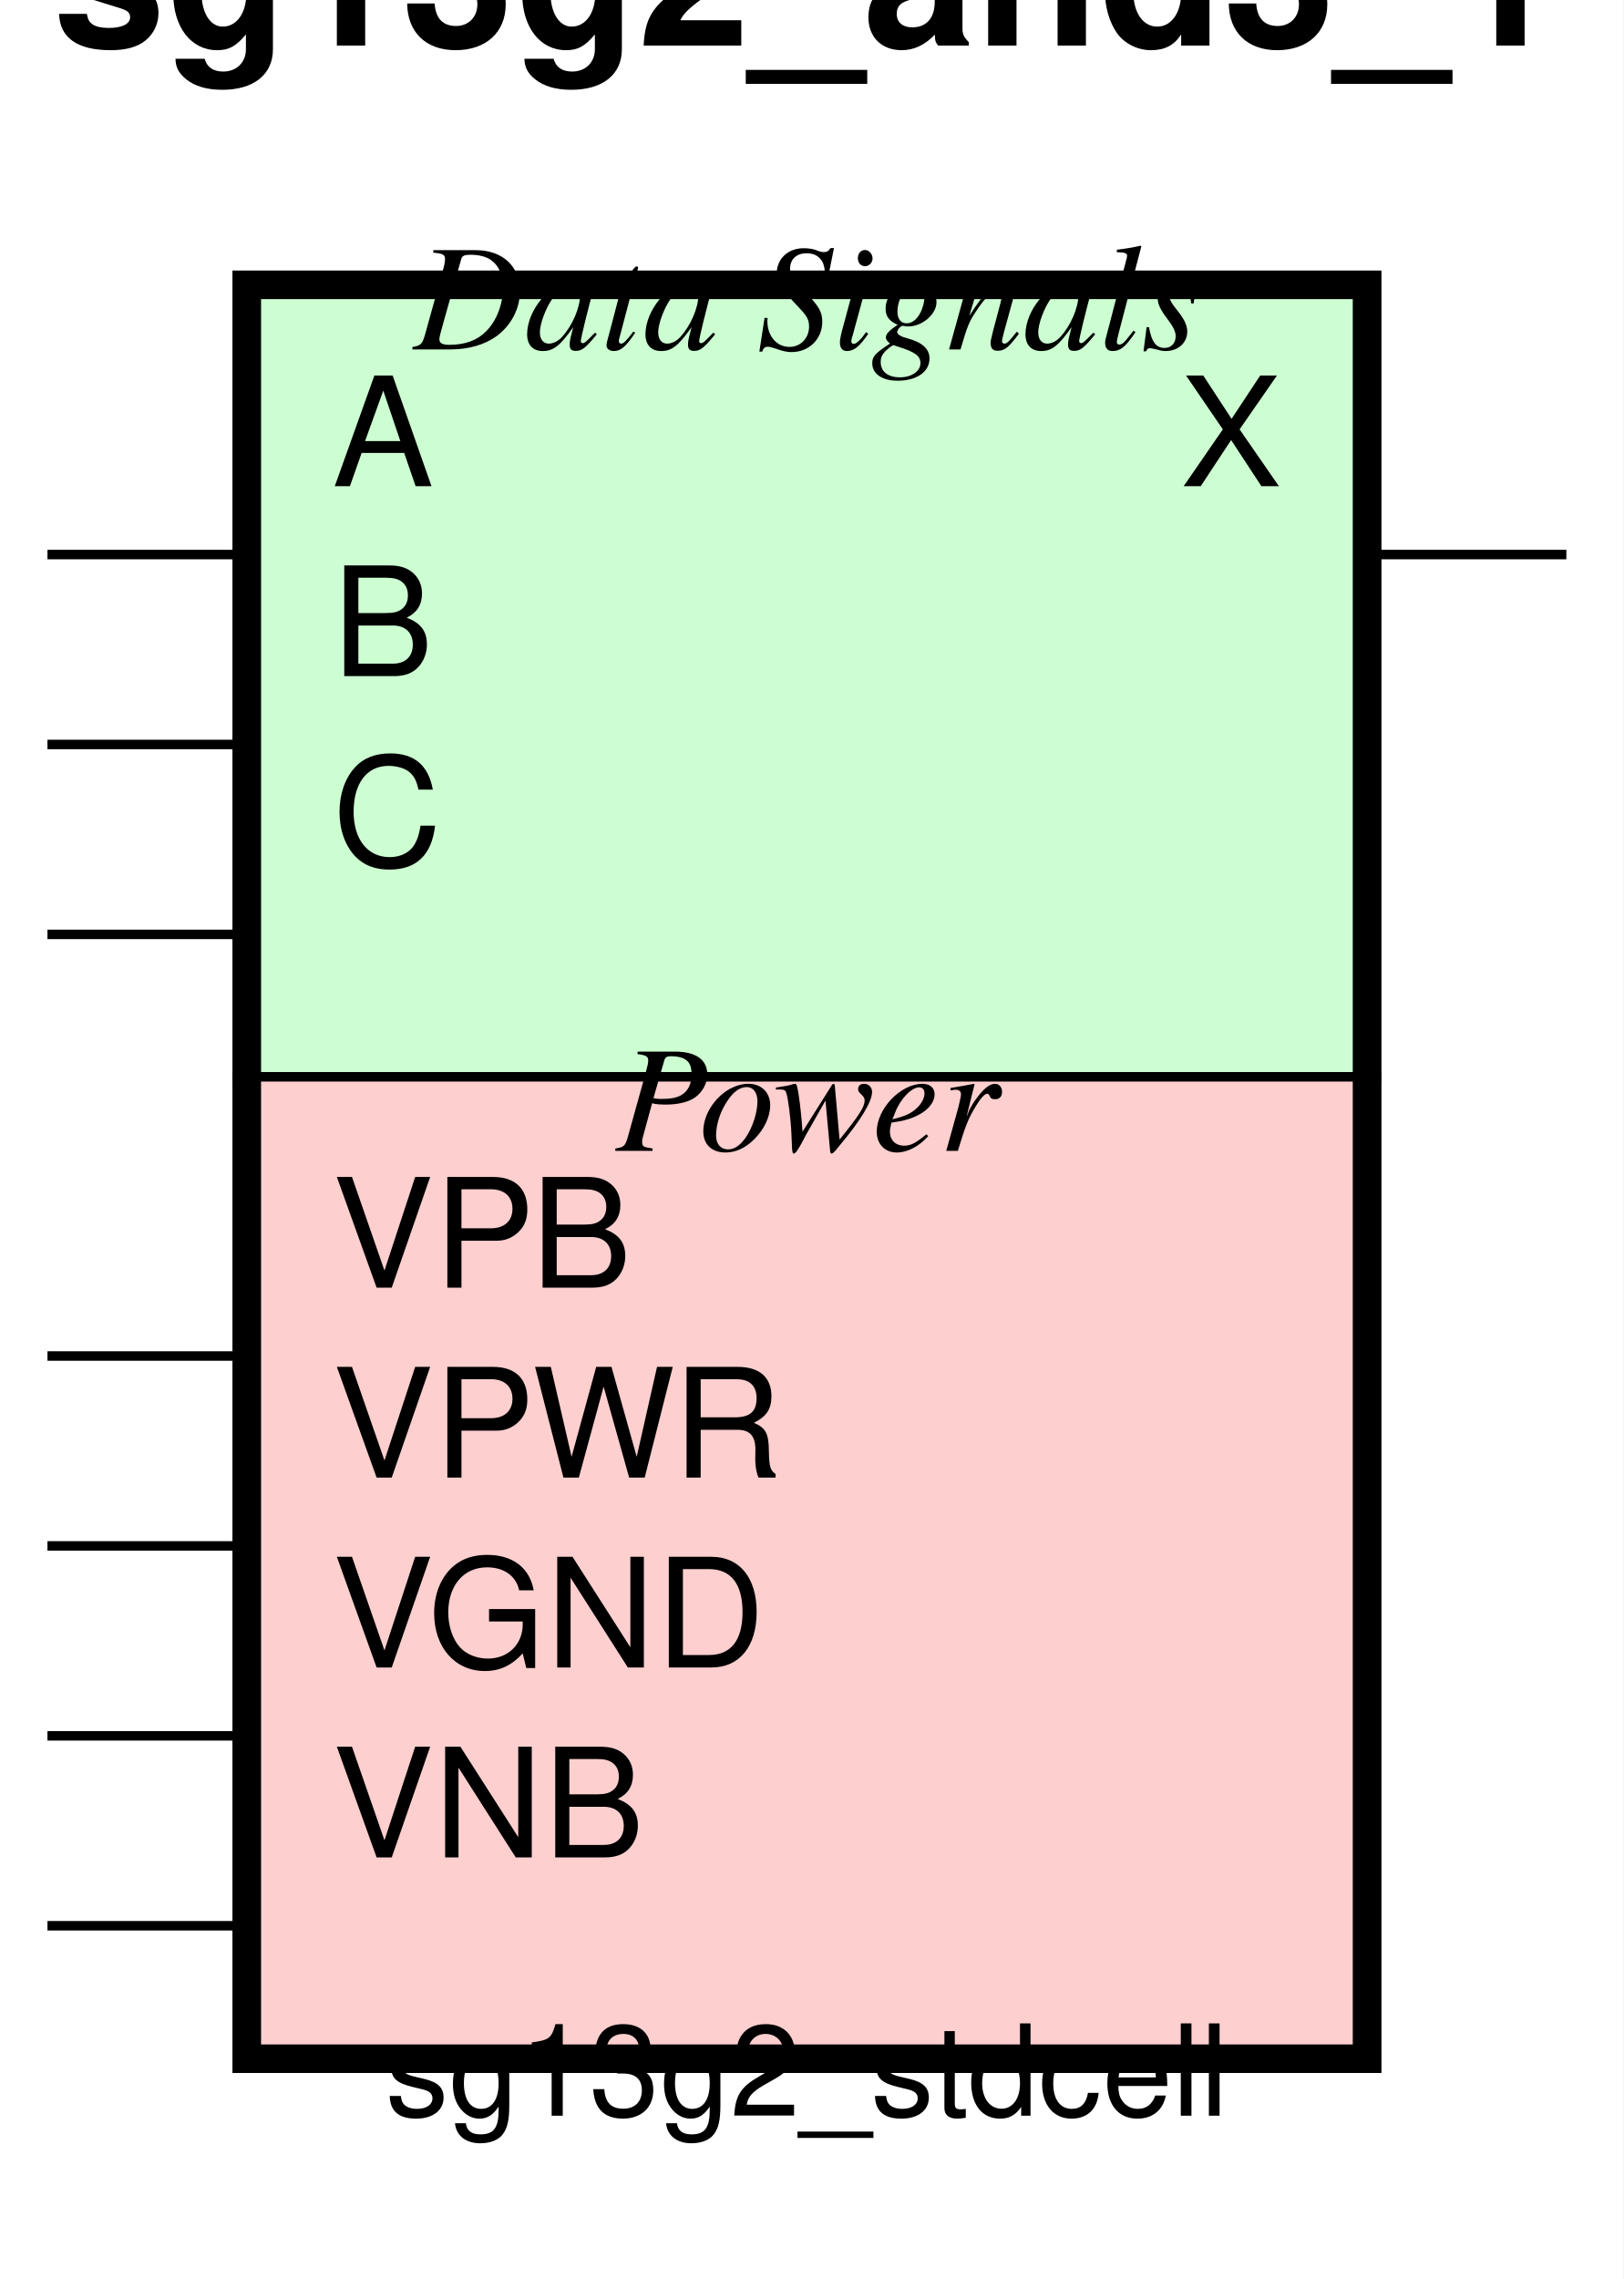
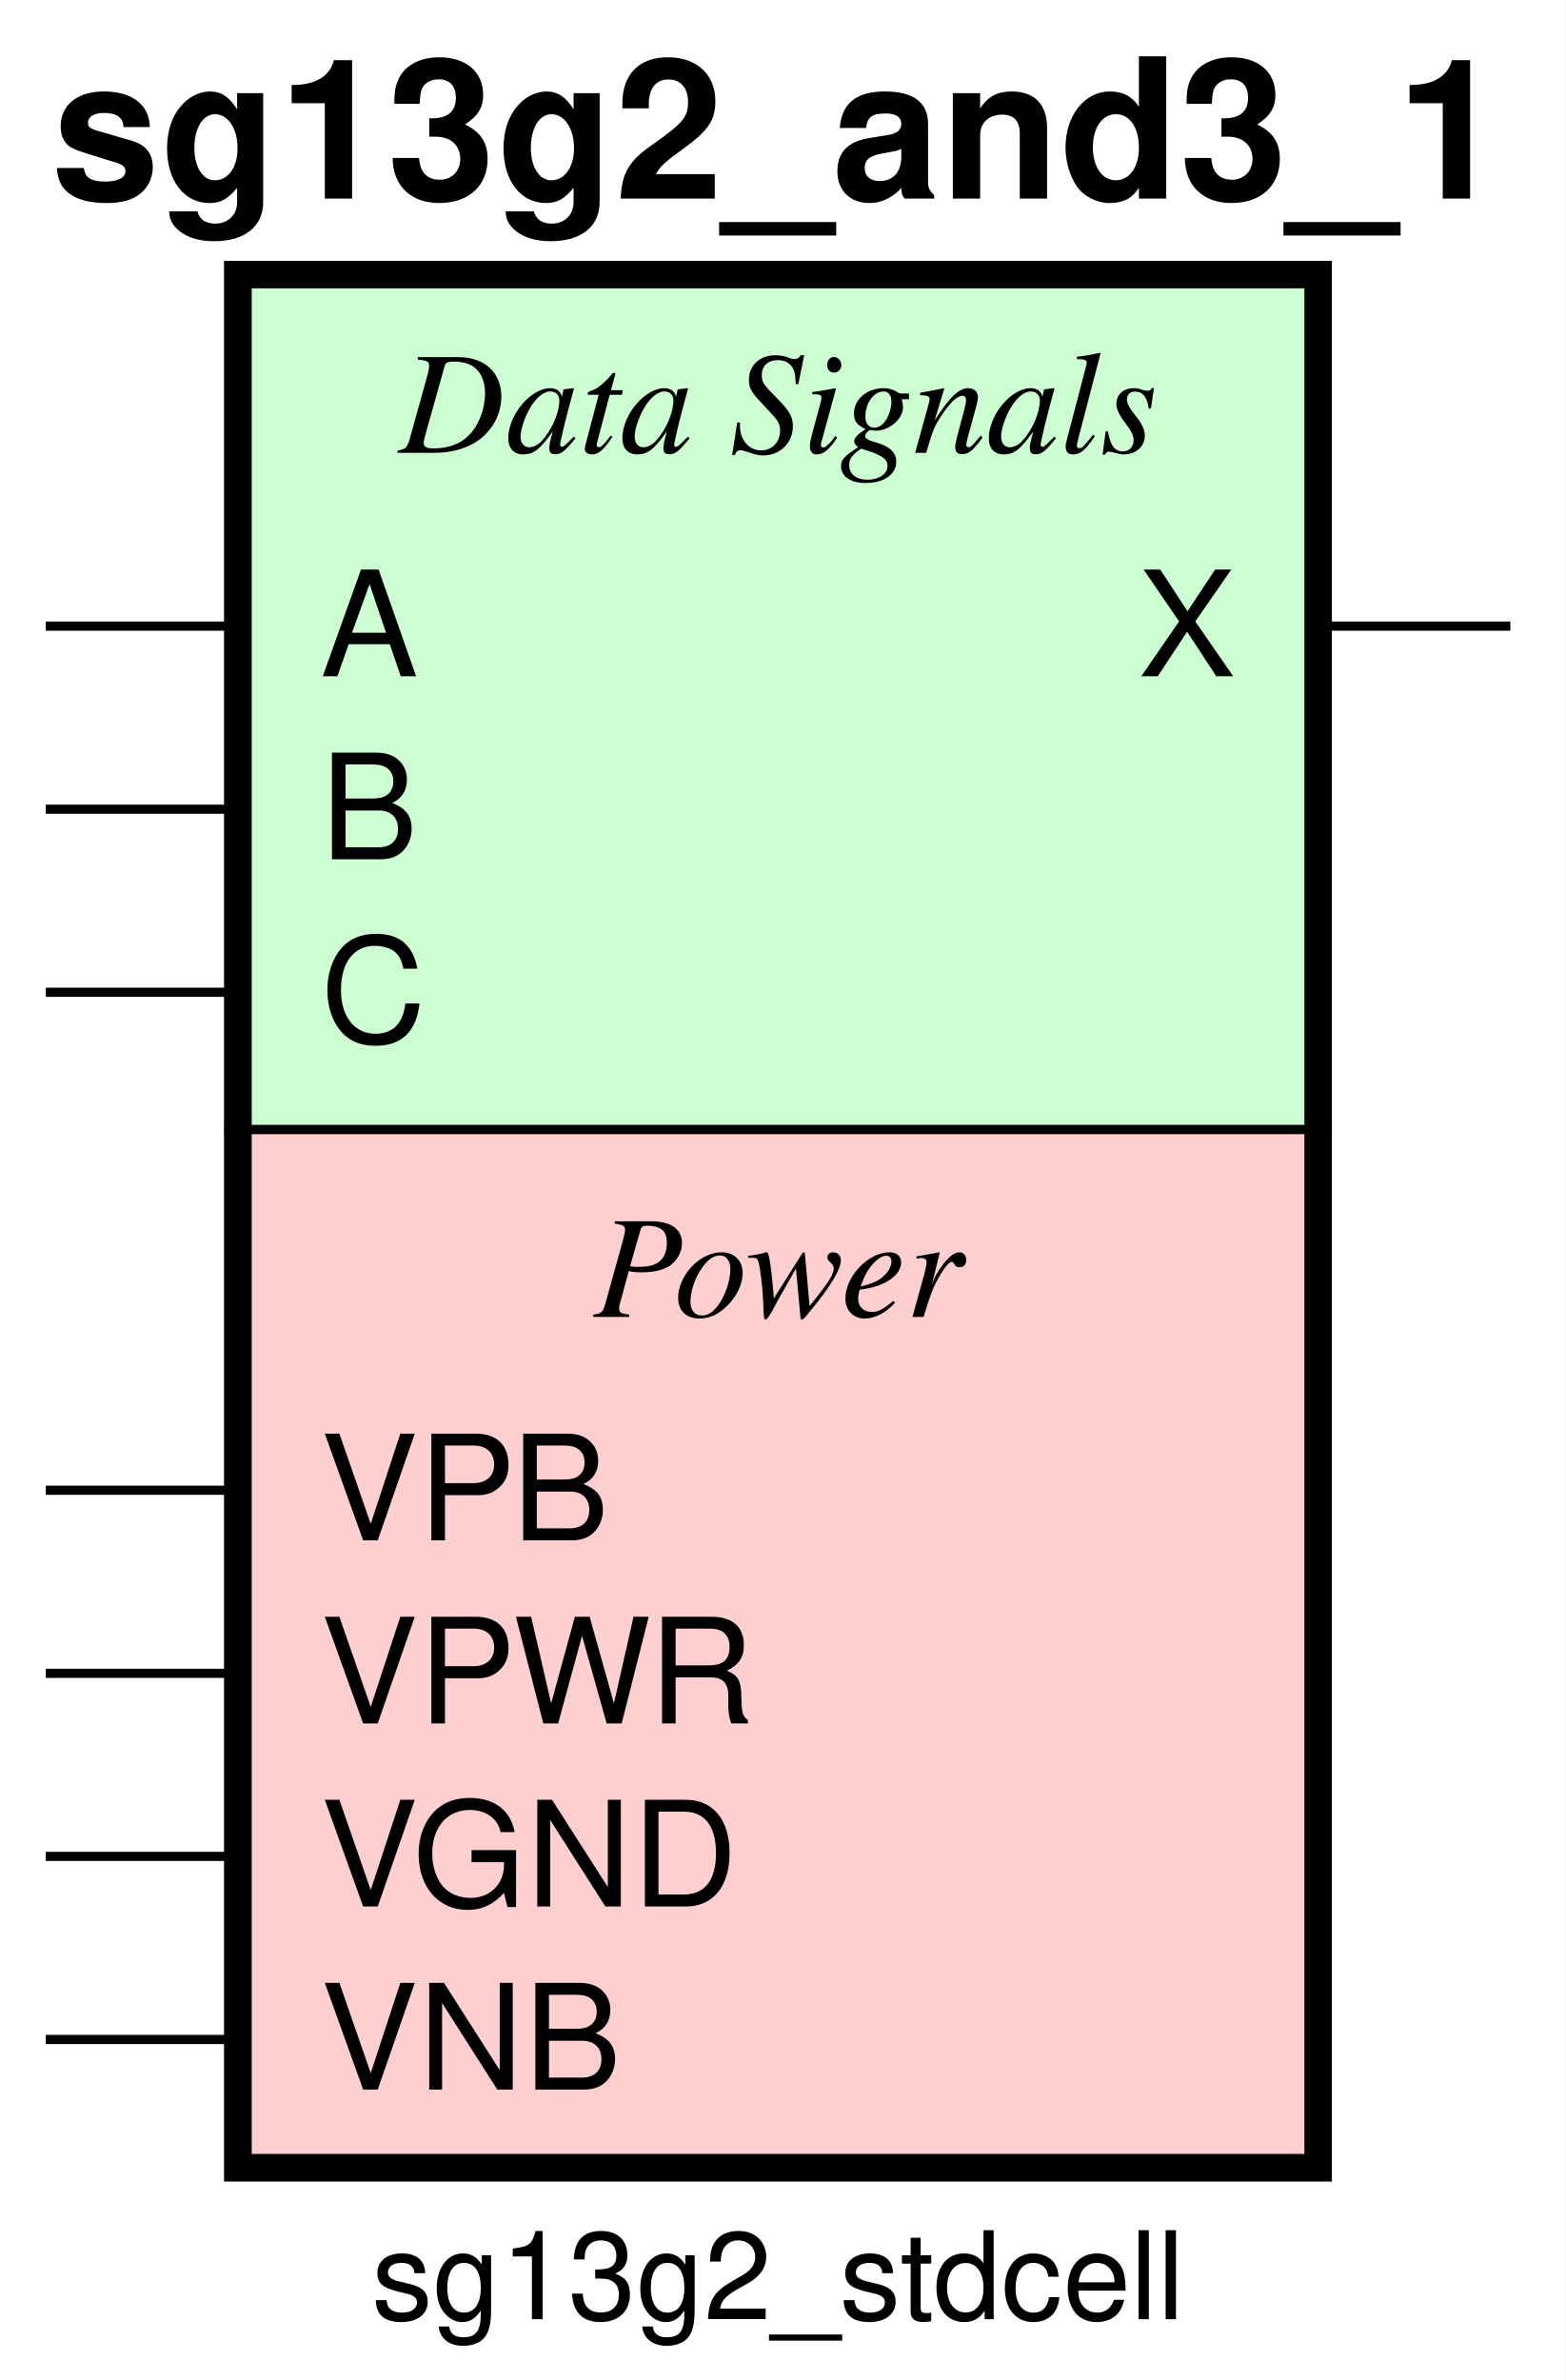
- <svg xmlns="http://www.w3.org/2000/svg" xml:space="preserve" width="171" height="240" viewBox="-25 -44 171.0 240.0" version="1.1">
+ <svg xmlns="http://www.w3.org/2000/svg" xml:space="preserve" width="171" height="260" viewBox="-25 -44 171.0 260.0" version="1.1">
  <style type="text/css">

.fnt1 {fill:#000000;
    font-family:Times; font-size:12pt; font-weight:normal; font-style:italic;}
.fnt2 {fill:#000000;
    font-family:Helvetica; font-size:12pt; font-weight:normal; font-style:normal;}
.fnt3 {fill:#000000;
    font-family:Helvetica; font-size:16pt; font-weight:bold; font-style:normal;}
.fnt4 {fill:#000000;
    font-family:Helvetica; font-size:10pt; font-weight:normal; font-style:normal;}
.label {fill:#000;
  text-anchor:middle;
  font-size:16pt; font-weight:bold; font-family:Sans;}
.link {fill: #0D47A1;}
.link:hover {fill: #0D47A1; text-decoration:underline;}
.link:visited {fill: #4A148C;}

</style>
  <defs>

</defs>
  <rect x="-25" y="-44" width="100%" height="100%" fill="white" />
  <g transform="translate(0,0)">
-     <rect x="0" y="-15.0" width="120.0" height="84.4" stroke="#000000" fill="#CCFED2" stroke-width="1" />
-     <text class="fnt1" x="60.0" y="0" text-anchor="middle" dy="-7.2">Data Signals</text>
-     <g transform="translate(0,14.4)">
+     <rect x="0" y="-15.0" width="120.0" height="94.4" stroke="#000000" fill="#CCFED2" stroke-width="1" />
+     <text class="fnt1" x="60.0" y="0" text-anchor="middle" dy="5.472">Data Signals</text>
+     <g transform="translate(0,24.4)">
      <line x1="-20" y1="0" x2="0" y2="0" stroke="#000000" fill="none" stroke-width="1" />
-       <text class="fnt2" x="10" y="0" text-anchor="normal" dy="-7.2">A</text>
+       <text class="fnt2" x="10" y="0" text-anchor="normal" dy="5.472">A</text>
    </g>
-     <g transform="translate(0,34.4)">
+     <g transform="translate(0,44.4)">
      <line x1="-20" y1="0" x2="0" y2="0" stroke="#000000" fill="none" stroke-width="1" />
-       <text class="fnt2" x="10" y="0" text-anchor="normal" dy="-7.2">B</text>
+       <text class="fnt2" x="10" y="0" text-anchor="normal" dy="5.472">B</text>
    </g>
-     <g transform="translate(0,54.4)">
+     <g transform="translate(0,64.4)">
      <line x1="-20" y1="0" x2="0" y2="0" stroke="#000000" fill="none" stroke-width="1" />
-       <text class="fnt2" x="10" y="0" text-anchor="normal" dy="-7.2">C</text>
+       <text class="fnt2" x="10" y="0" text-anchor="normal" dy="5.472">C</text>
    </g>
-     <g transform="translate(120.0,14.4)">
+     <g transform="translate(120.0,24.4)">
      <line x1="20" y1="0" x2="0" y2="0" stroke="#000000" fill="none" stroke-width="1" />
-       <text class="fnt2" x="-10" y="0" text-anchor="end" dy="-7.2">X</text>
+       <text class="fnt2" x="-10" y="0" text-anchor="end" dy="5.472">X</text>
    </g>
  </g>
-   <g transform="translate(0,84.4)">
-     <rect x="0" y="-15.0" width="120.0" height="104.4" stroke="#000000" fill="#FECFCF" stroke-width="1" />
-     <text class="fnt1" x="60.0" y="0" text-anchor="middle" dy="-7.2">Power</text>
-     <g transform="translate(0,14.4)">
+   <g transform="translate(0,94.4)">
+     <rect x="0" y="-15.0" width="120.0" height="114.4" stroke="#000000" fill="#FECFCF" stroke-width="1" />
+     <text class="fnt1" x="60.0" y="0" text-anchor="middle" dy="5.472">Power</text>
+     <g transform="translate(0,24.4)">
      <line x1="-20" y1="0" x2="0" y2="0" stroke="#000000" fill="none" stroke-width="1" />
-       <text class="fnt2" x="10" y="0" text-anchor="normal" dy="-7.2">VPB</text>
+       <text class="fnt2" x="10" y="0" text-anchor="normal" dy="5.472">VPB</text>
    </g>
-     <g transform="translate(0,34.4)">
+     <g transform="translate(0,44.4)">
      <line x1="-20" y1="0" x2="0" y2="0" stroke="#000000" fill="none" stroke-width="1" />
-       <text class="fnt2" x="10" y="0" text-anchor="normal" dy="-7.2">VPWR</text>
+       <text class="fnt2" x="10" y="0" text-anchor="normal" dy="5.472">VPWR</text>
    </g>
-     <g transform="translate(0,54.4)">
+     <g transform="translate(0,64.4)">
      <line x1="-20" y1="0" x2="0" y2="0" stroke="#000000" fill="none" stroke-width="1" />
-       <text class="fnt2" x="10" y="0" text-anchor="normal" dy="-7.2">VGND</text>
+       <text class="fnt2" x="10" y="0" text-anchor="normal" dy="5.472">VGND</text>
    </g>
-     <g transform="translate(0,74.4)">
+     <g transform="translate(0,84.4)">
      <line x1="-20" y1="0" x2="0" y2="0" stroke="#000000" fill="none" stroke-width="1" />
-       <text class="fnt2" x="10" y="0" text-anchor="normal" dy="-7.2">VNB</text>
+       <text class="fnt2" x="10" y="0" text-anchor="normal" dy="5.472">VNB</text>
    </g>
  </g>
-   <rect x="1.0" y="-14.0" width="118.0" height="186.8" stroke="#000000" fill="none" stroke-width="3" />
-   <text class="fnt3" x="60.0" y="-24.0" text-anchor="middle" dy="-15.2">sg13g2_and3_1</text>
-   <text class="fnt4" x="60.0" y="182.8" text-anchor="middle" dy="-4.0">sg13g2_stdcell</text>
+   <rect x="1.0" y="-14.0" width="118.0" height="206.8" stroke="#000000" fill="none" stroke-width="3" />
+   <text class="fnt3" x="60.0" y="-24.0" text-anchor="middle" dy="1.696">sg13g2_and3_1</text>
+   <text class="fnt4" x="60.0" y="202.8" text-anchor="middle" dy="6.56">sg13g2_stdcell</text>
</svg>
